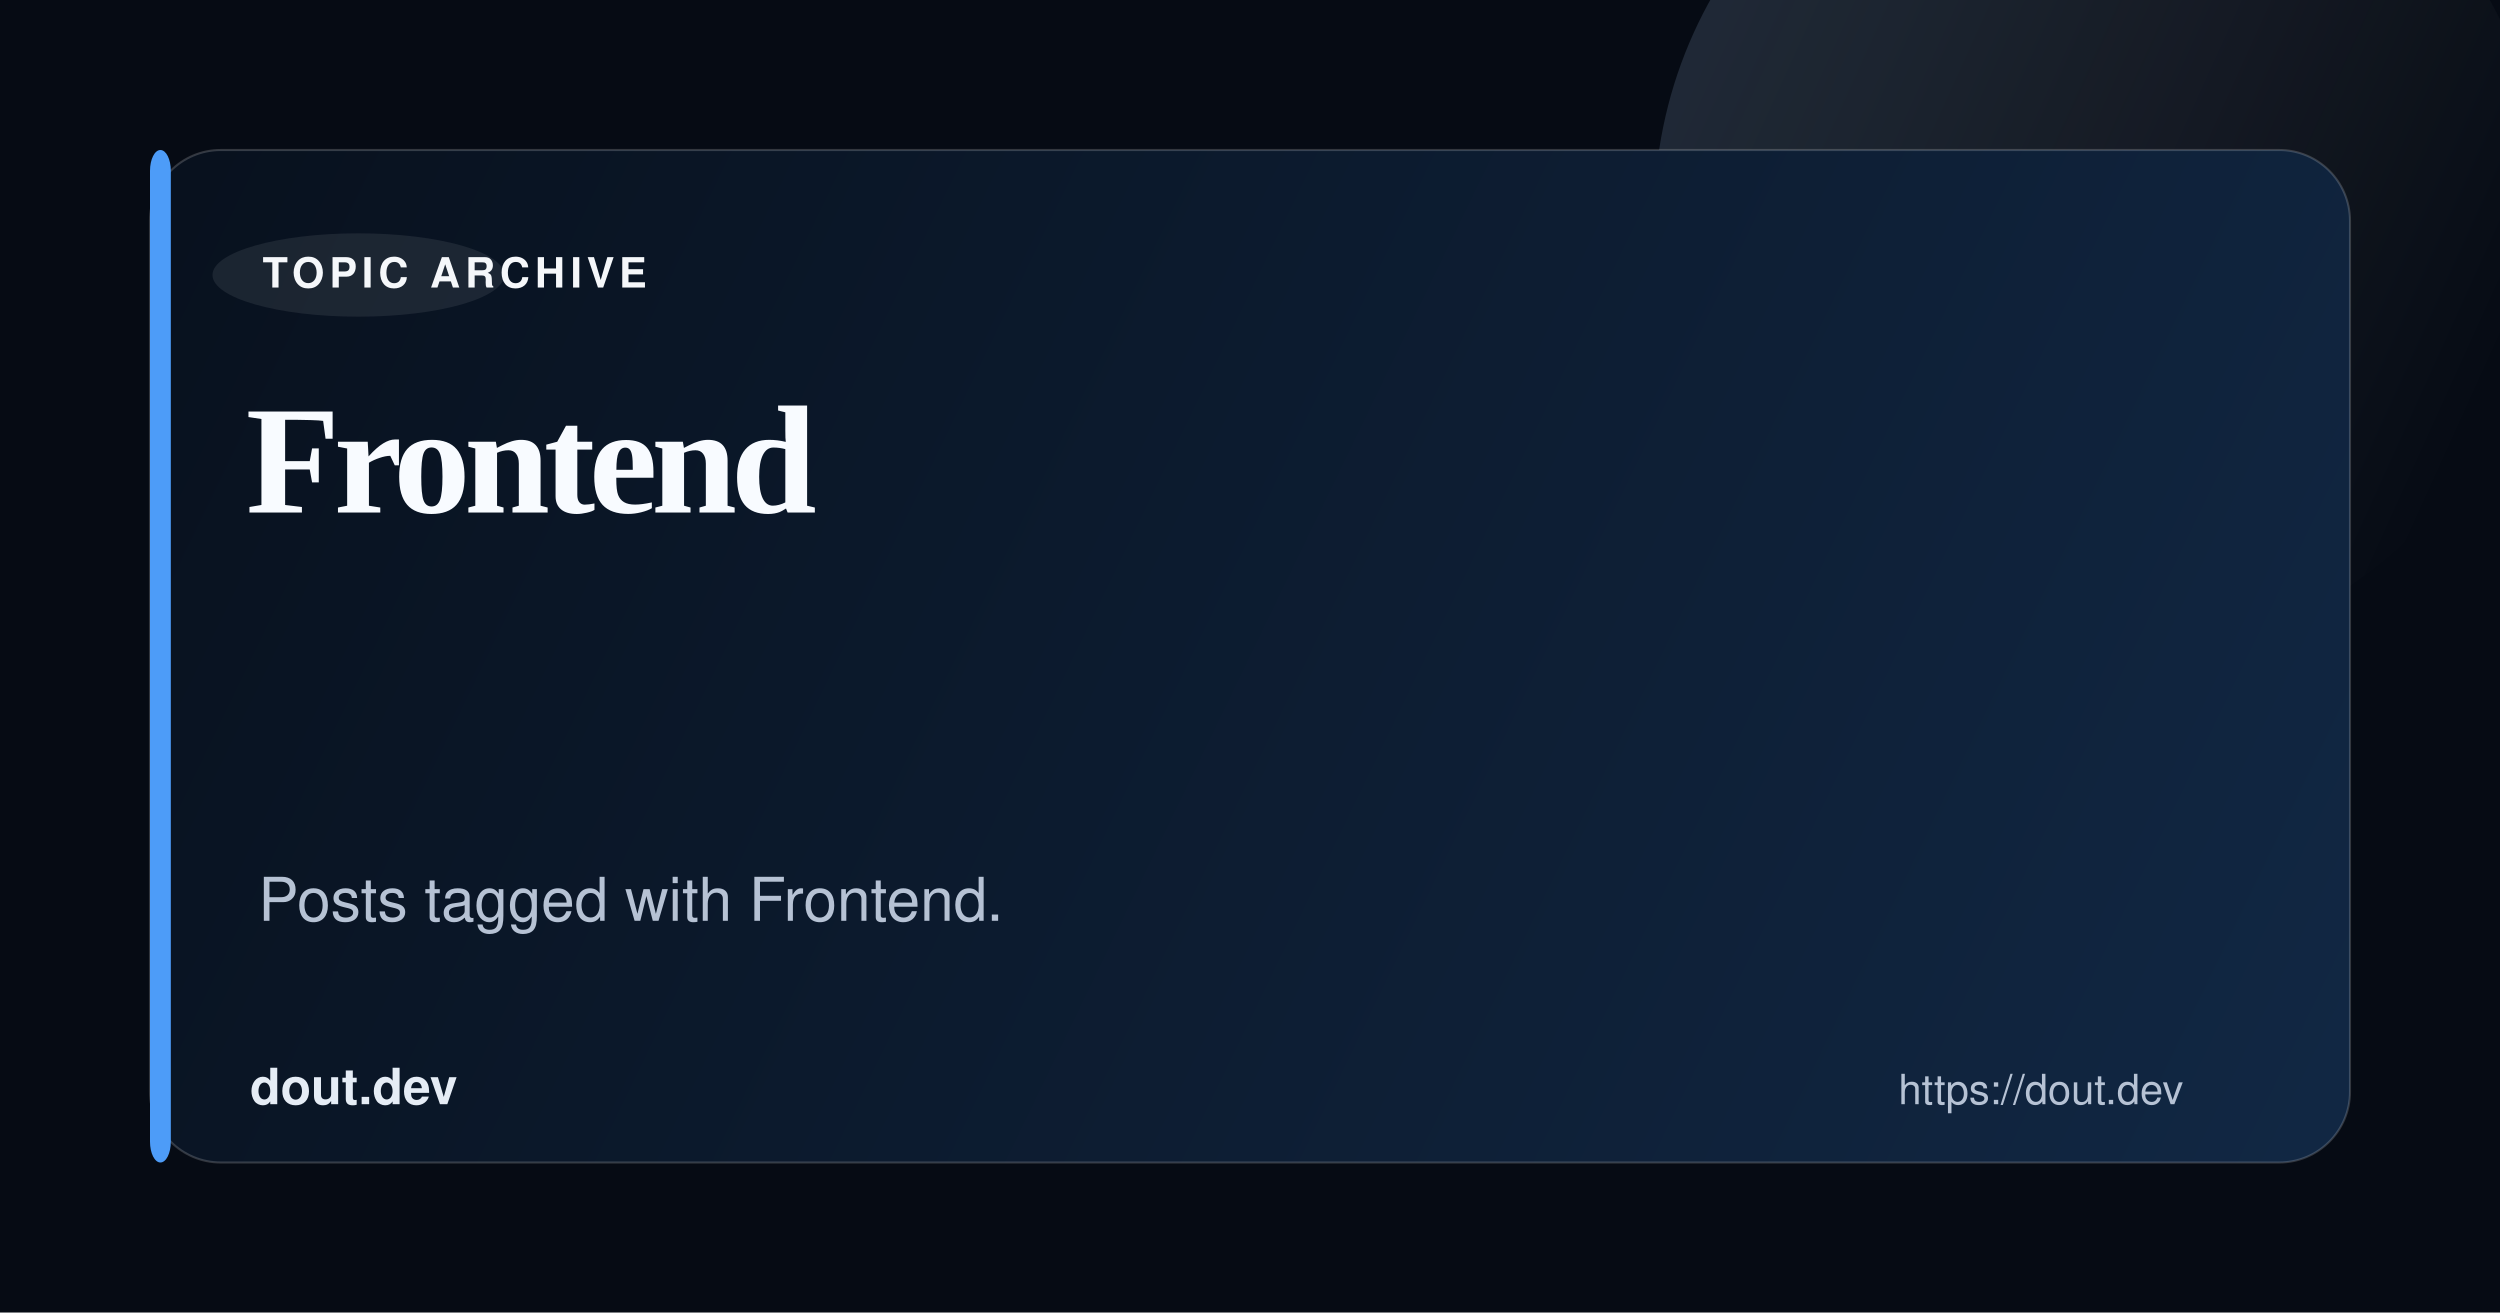
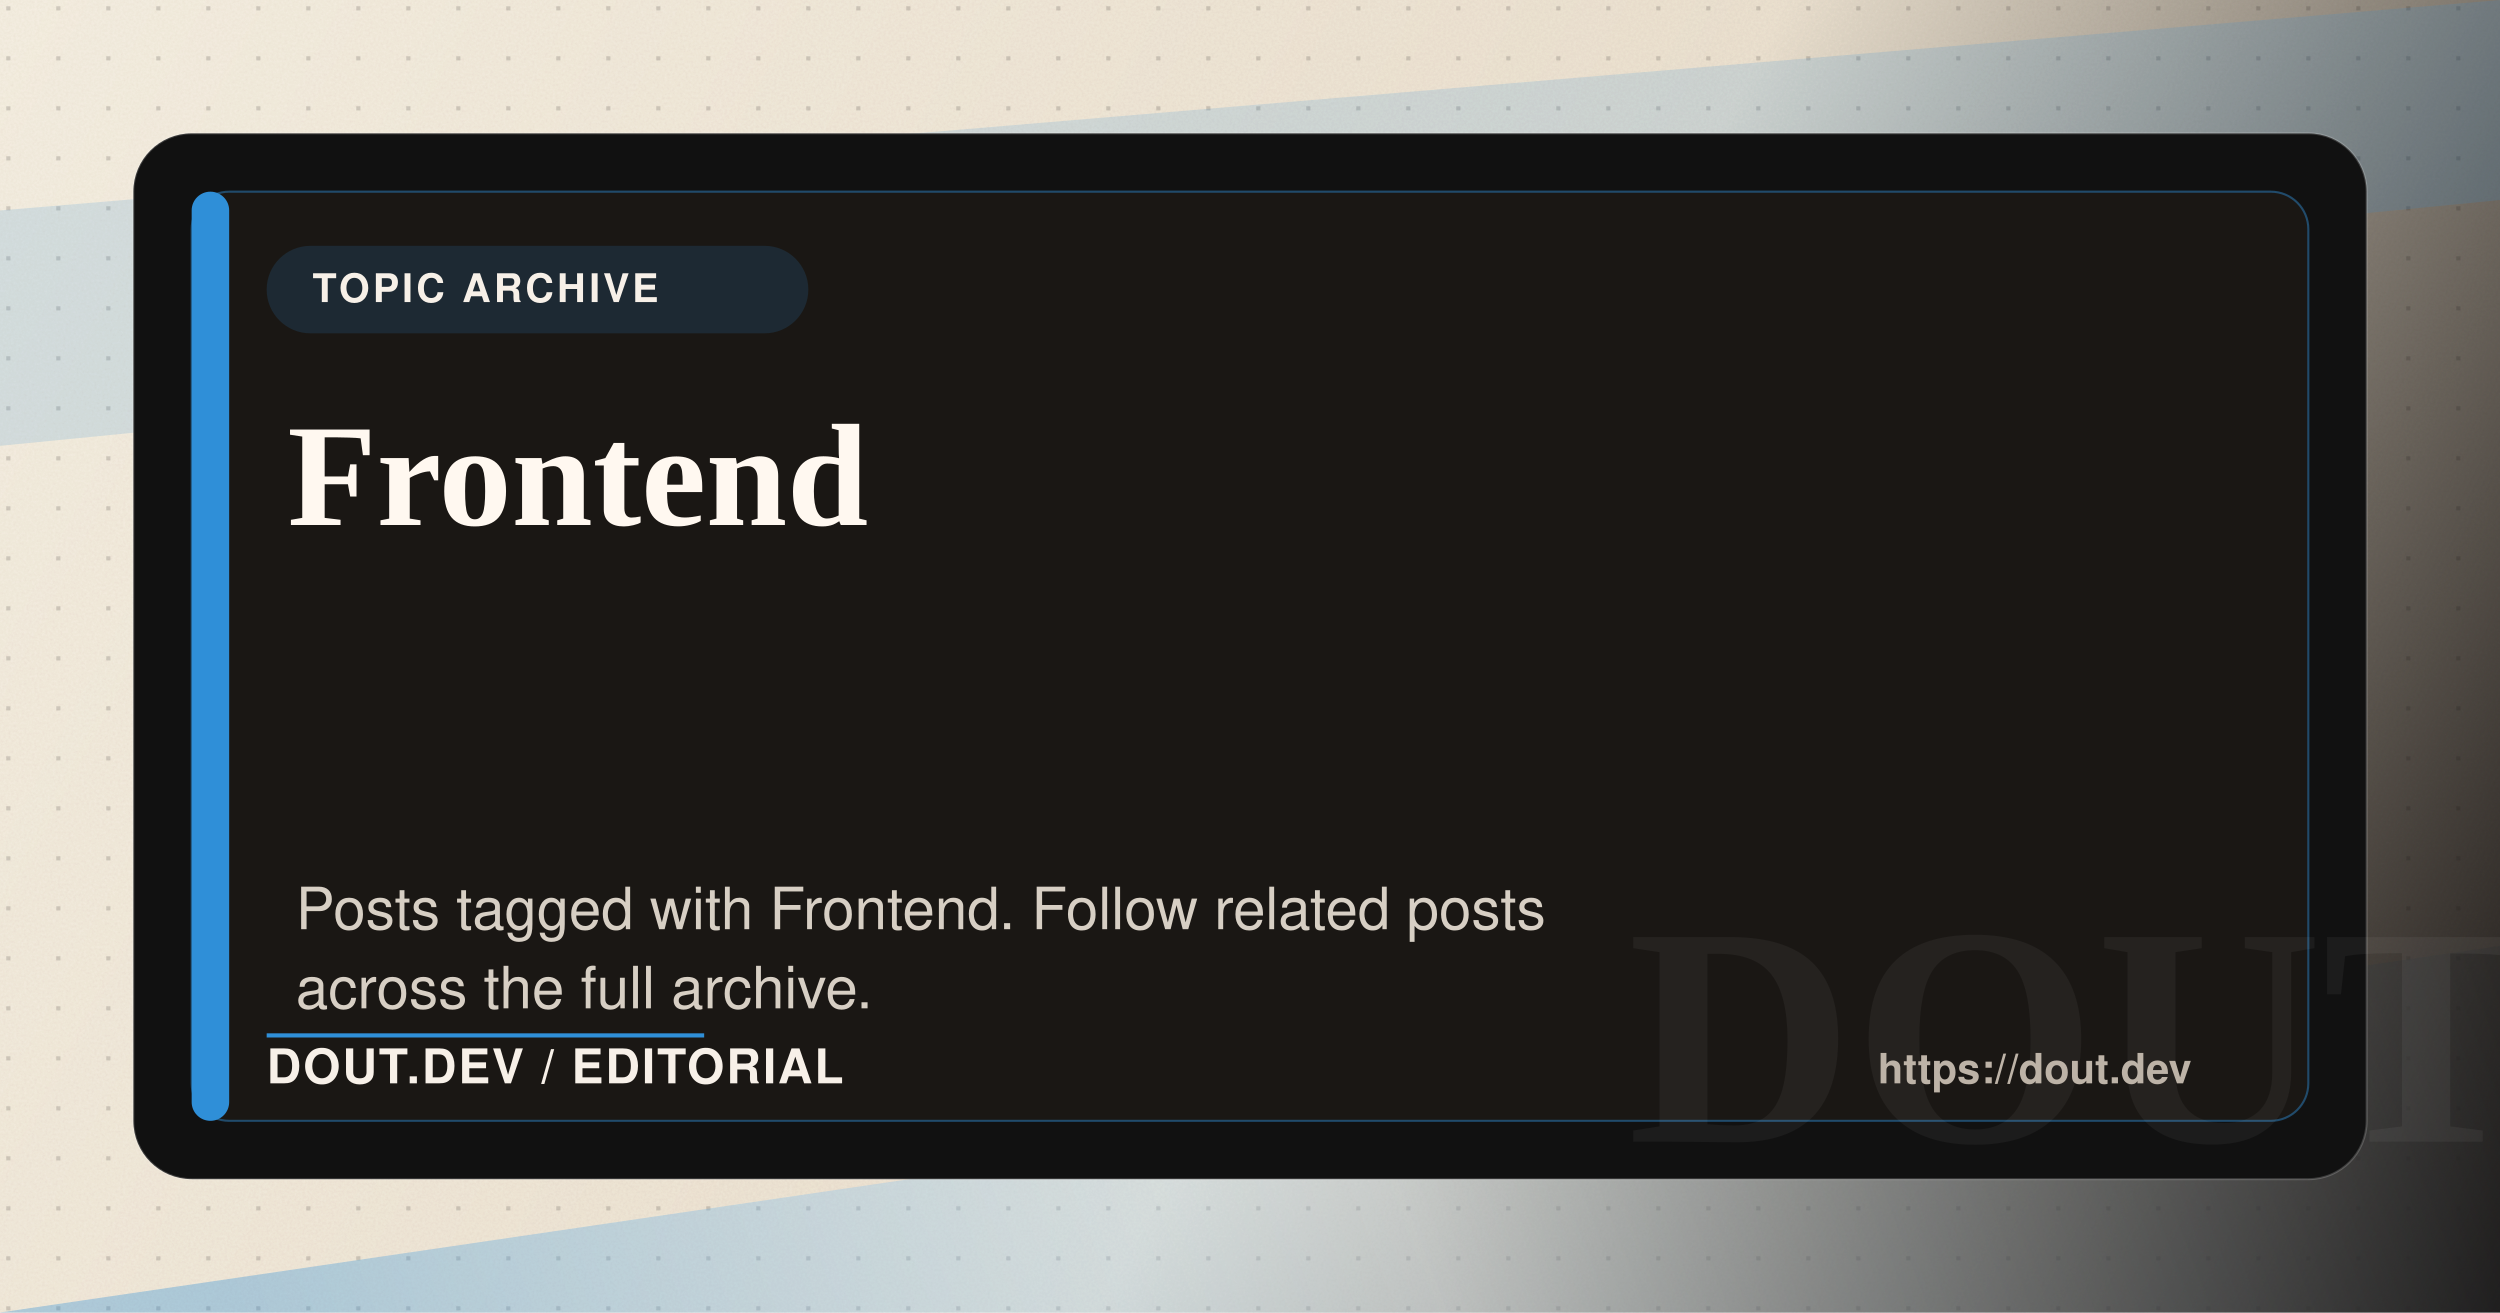
<svg xmlns="http://www.w3.org/2000/svg" width="1200" height="630" viewBox="0 0 1200 630" fill="none">
  <defs>
-     <linearGradient id="bg" x1="98" y1="72" x2="1102" y2="558" gradientUnits="userSpaceOnUse">
-       <stop stop-color="#08111E" />
-       <stop offset="1" stop-color="#112743" />
+     <filter id="paperTexture" x="0" y="0" width="100%" height="100%" color-interpolation-filters="sRGB">
+       <feTurbulence type="fractalNoise" baseFrequency="0.8" numOctaves="3" seed="17" result="noise" />
+       <feColorMatrix in="noise" type="matrix" values="0 0 0 0 0.52 0 0 0 0 0.48 0 0 0 0 0.42 0 0 0 0.08 0" />
+       <feBlend in="SourceGraphic" mode="multiply" />
+     </filter>
+     <linearGradient id="paper" x1="0" y1="0" x2="1200" y2="630" gradientUnits="userSpaceOnUse">
+       <stop stop-color="#F6EFE2" />
+       <stop offset="0.56" stop-color="#ECE2D1" />
+       <stop offset="1" stop-color="#15110F" />
    </linearGradient>
-     <linearGradient id="glow" x1="178" y1="118" x2="1046" y2="512" gradientUnits="userSpaceOnUse">
-       <stop stop-color="#4d9cf8" stop-opacity="0.34" />
-       <stop offset="1" stop-color="#FFFFFF" stop-opacity="0" />
+     <linearGradient id="accentSweep" x1="72" y1="520" x2="1128" y2="120" gradientUnits="userSpaceOnUse">
+       <stop stop-color="#2f8fd8" />
+       <stop offset="0.48" stop-color="#cfeaff" />
+       <stop offset="1" stop-color="#111111" />
    </linearGradient>
+     <pattern id="dotGrid" width="24" height="24" patternUnits="userSpaceOnUse">
+       <rect x="3" y="3" width="2" height="2" fill="#16120F" fill-opacity="0.16" />
+     </pattern>
  </defs>
-   <rect width="1200" height="630" fill="#060B14" />
-   <circle cx="1008" cy="104" r="214" fill="url(#glow)" />
-   <rect x="72" y="72" width="1056" height="486" rx="34" fill="url(#bg)" stroke="#FFFFFF" stroke-opacity="0.18" />
-   <rect x="72" y="72" width="10" height="486" rx="10" fill="#4d9cf8" />
-   <rect x="102" y="112" width="140" height="40" rx="999" fill="#FFFFFF" fill-opacity="0.08" />
-   <text x="126" y="138" fill="#F5F7FA" font-family="Helvetica, Arial, sans-serif" font-size="20" font-weight="700" letter-spacing="0.12em">TOPIC ARCHIVE</text>
-   <text x="118" y="246" fill="#F8FBFF" font-family="Georgia, Times New Roman, serif" font-size="74" font-weight="700" letter-spacing="-0.04em">
-     <tspan x="118" dy="0">Frontend</tspan>
+   <rect width="1200" height="630" fill="url(#paper)" filter="url(#paperTexture)" />
+   <rect width="1200" height="630" fill="url(#dotGrid)" />
+   <path d="M0 630 L1200 454 L1200 630 Z" fill="url(#accentSweep)" opacity="0.34" />
+   <path d="M0 101 L1200 0 L1200 96 L0 214 Z" fill="#2f8fd8" opacity="0.16" />
+   <rect x="64" y="64" width="1072" height="502" rx="28" fill="#111111" stroke="#FFFFFF" stroke-opacity="0.18" />
+   <rect x="92" y="92" width="1016" height="446" rx="18" fill="#1A1714" stroke="#2f8fd8" stroke-opacity="0.45" />
+   <rect x="92" y="92" width="18" height="446" rx="9" fill="#2f8fd8" />
+   <rect x="128" y="118" width="260" height="42" rx="21" ry="21" fill="#2f8fd8" fill-opacity="0.16" />
+   <text x="150" y="145" fill="#F7F0E8" font-family="Avenir Next, Segoe UI, Helvetica, Arial, sans-serif" font-size="19" font-weight="800" letter-spacing="0.08em">TOPIC ARCHIVE</text>
+   <text x="998" y="548" text-anchor="middle" fill="#FFFFFF" fill-opacity="0.05" font-family="Georgia, Times New Roman, serif" font-size="150" font-weight="700" letter-spacing="0">DOUT</text>
+   <text x="138" y="252" fill="#FFF8F0" font-family="Georgia, Times New Roman, serif" font-size="70" font-weight="700" letter-spacing="0">
+     <tspan x="138" dy="0">Frontend</tspan>
  </text>
-   <text x="124" y="442" fill="#B6C2D4" font-family="Helvetica, Arial, sans-serif" font-size="29" font-weight="400">
-     <tspan x="124" dy="0">Posts tagged with Frontend.</tspan>
+   <text x="142" y="446" fill="#D7CFC4" font-family="Avenir Next, Segoe UI, Helvetica, Arial, sans-serif" font-size="28" font-weight="500" letter-spacing="0">
+     <tspan x="142" dy="0">Posts tagged with Frontend. Follow related posts</tspan>
+     <tspan x="142" dy="38">across the full archive.</tspan>
  </text>
-   <text x="120" y="530" fill="#E5ECF5" font-family="Helvetica, Arial, sans-serif" font-size="24" font-weight="700">dout.dev</text>
-   <text x="1048" y="530" text-anchor="end" fill="#B6C2D4" font-family="Helvetica, Arial, sans-serif" font-size="20" font-weight="400">https://dout.dev</text>
+   <rect x="128" y="496" width="210" height="2" fill="#2f8fd8" />
+   <text x="128" y="520" fill="#F7F0E8" font-family="Avenir Next, Segoe UI, Helvetica, Arial, sans-serif" font-size="23" font-weight="800" letter-spacing="0.04em">DOUT.DEV / EDITORIAL</text>
+   <text x="1052" y="520" text-anchor="end" fill="#BDB3A7" font-family="Avenir Next, Segoe UI, Helvetica, Arial, sans-serif" font-size="20" font-weight="600" letter-spacing="0">https://dout.dev</text>
</svg>
